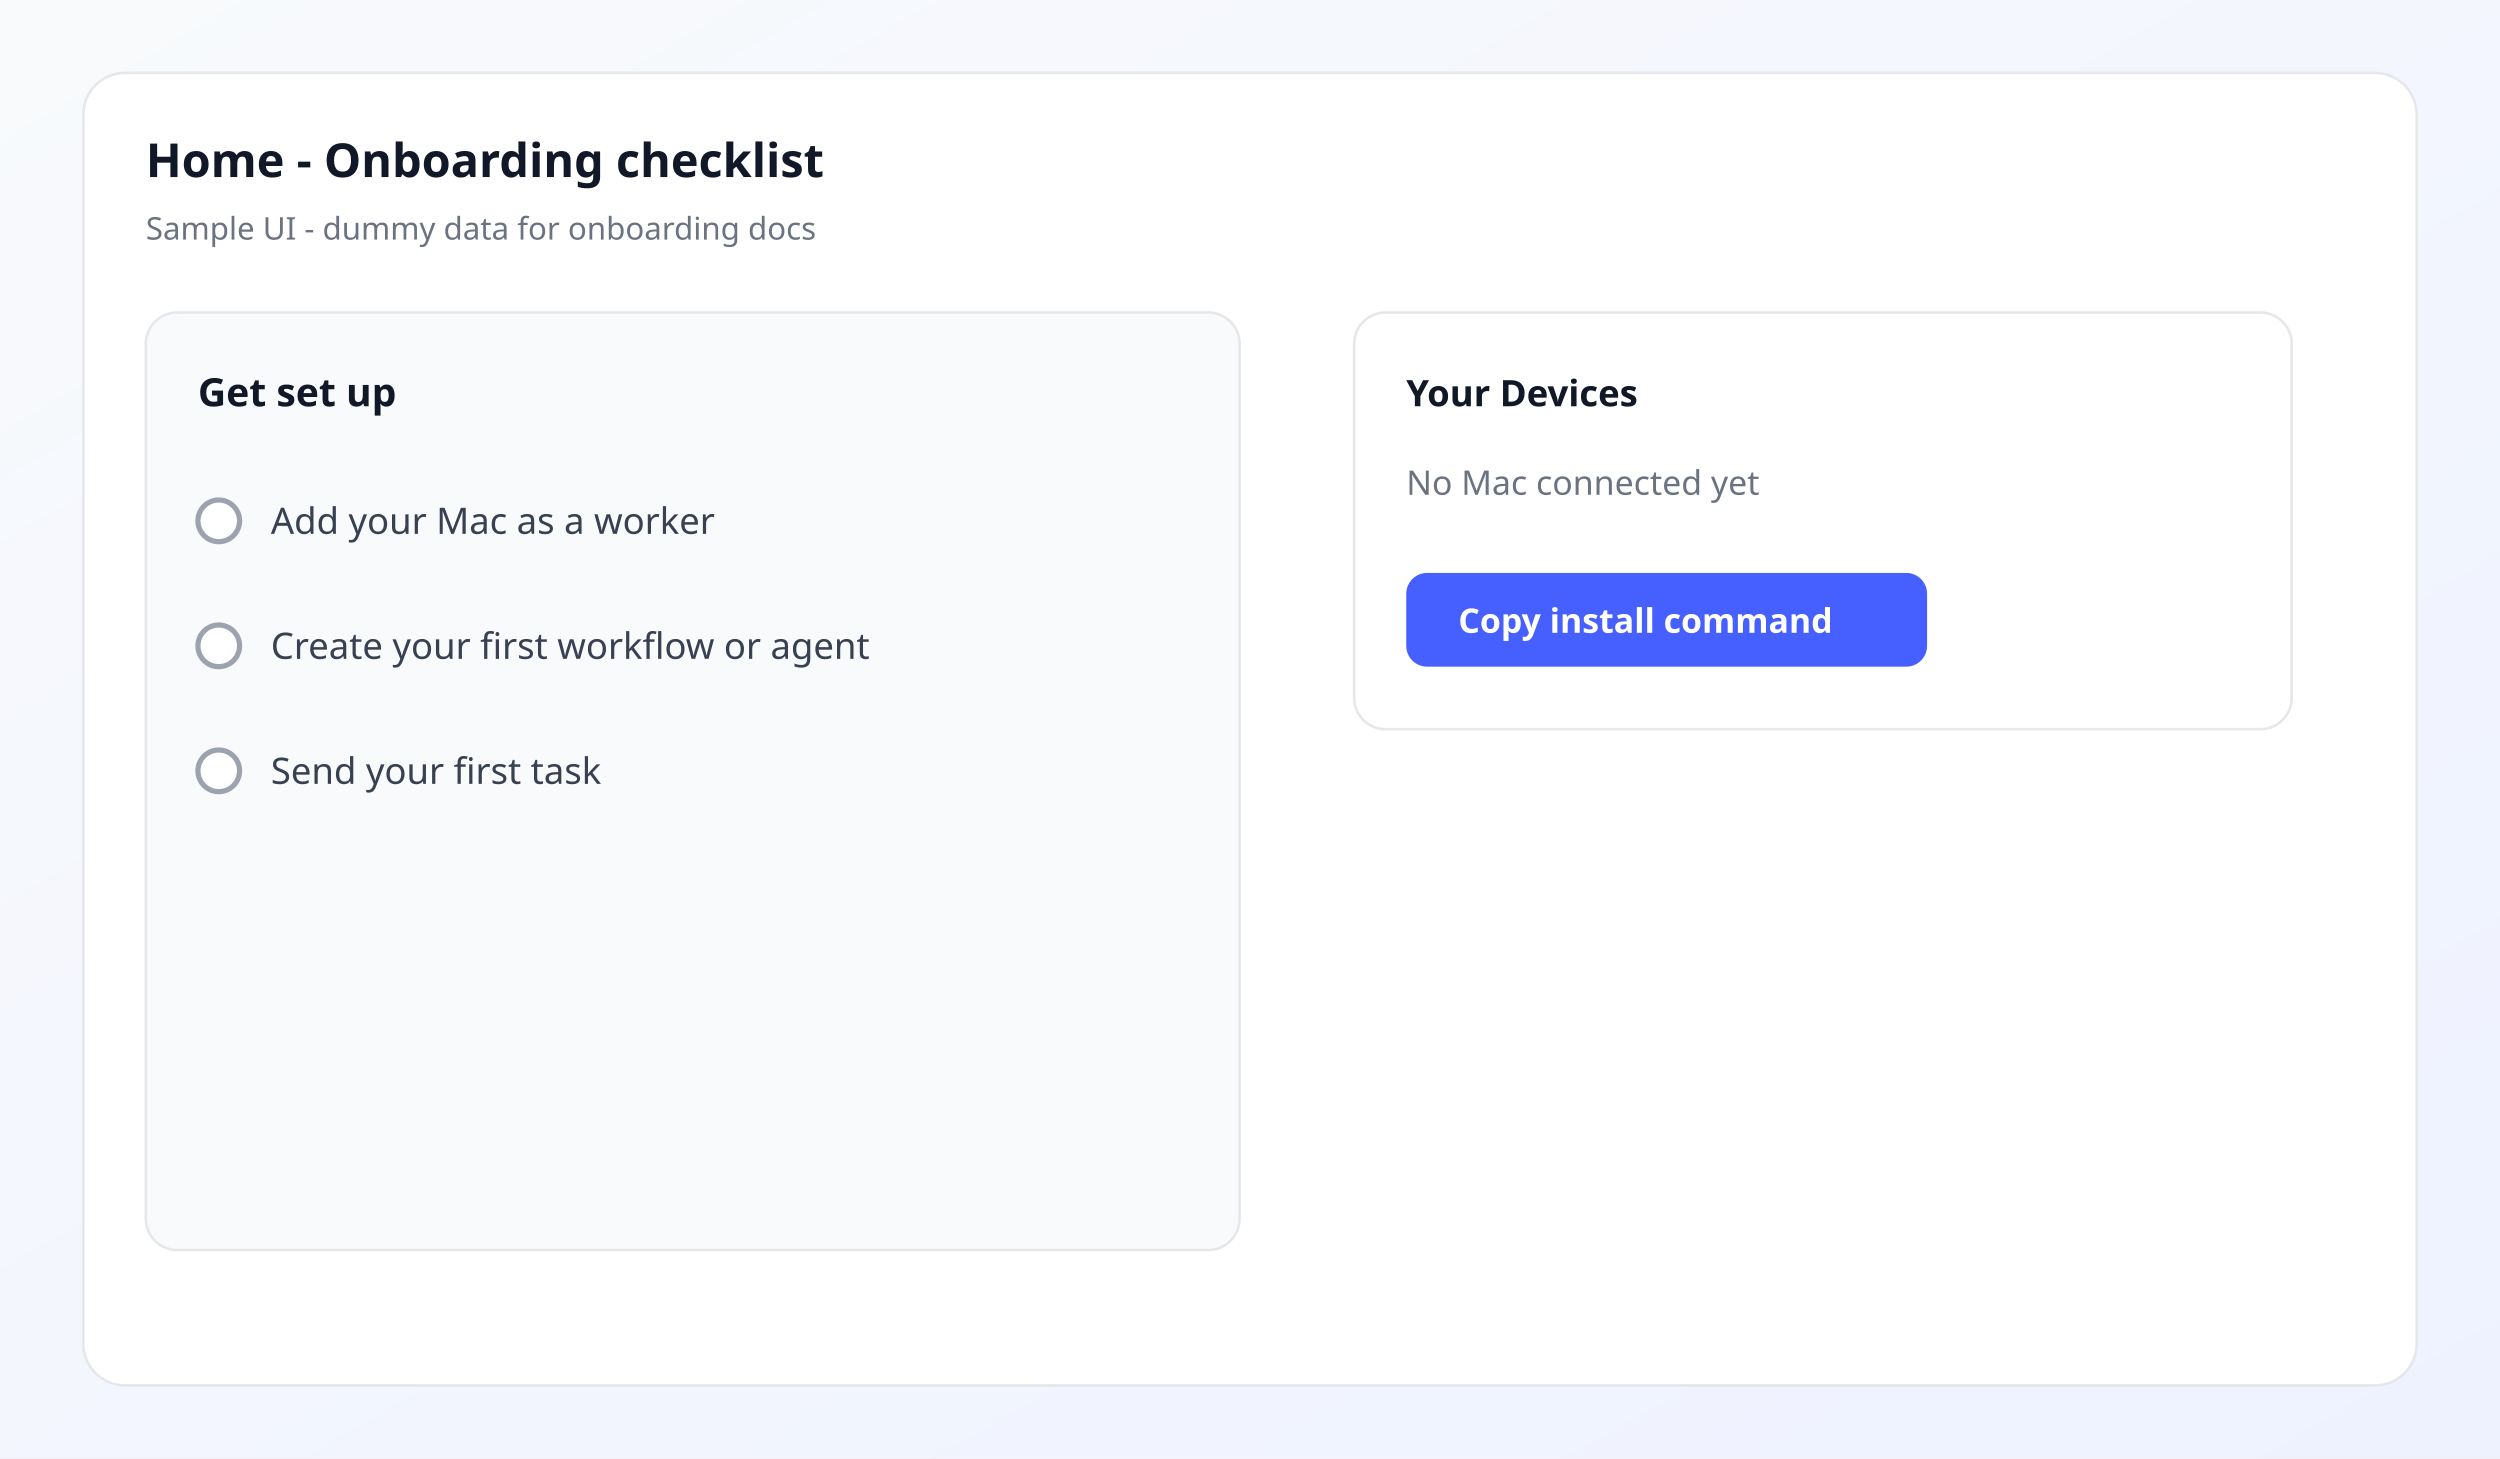
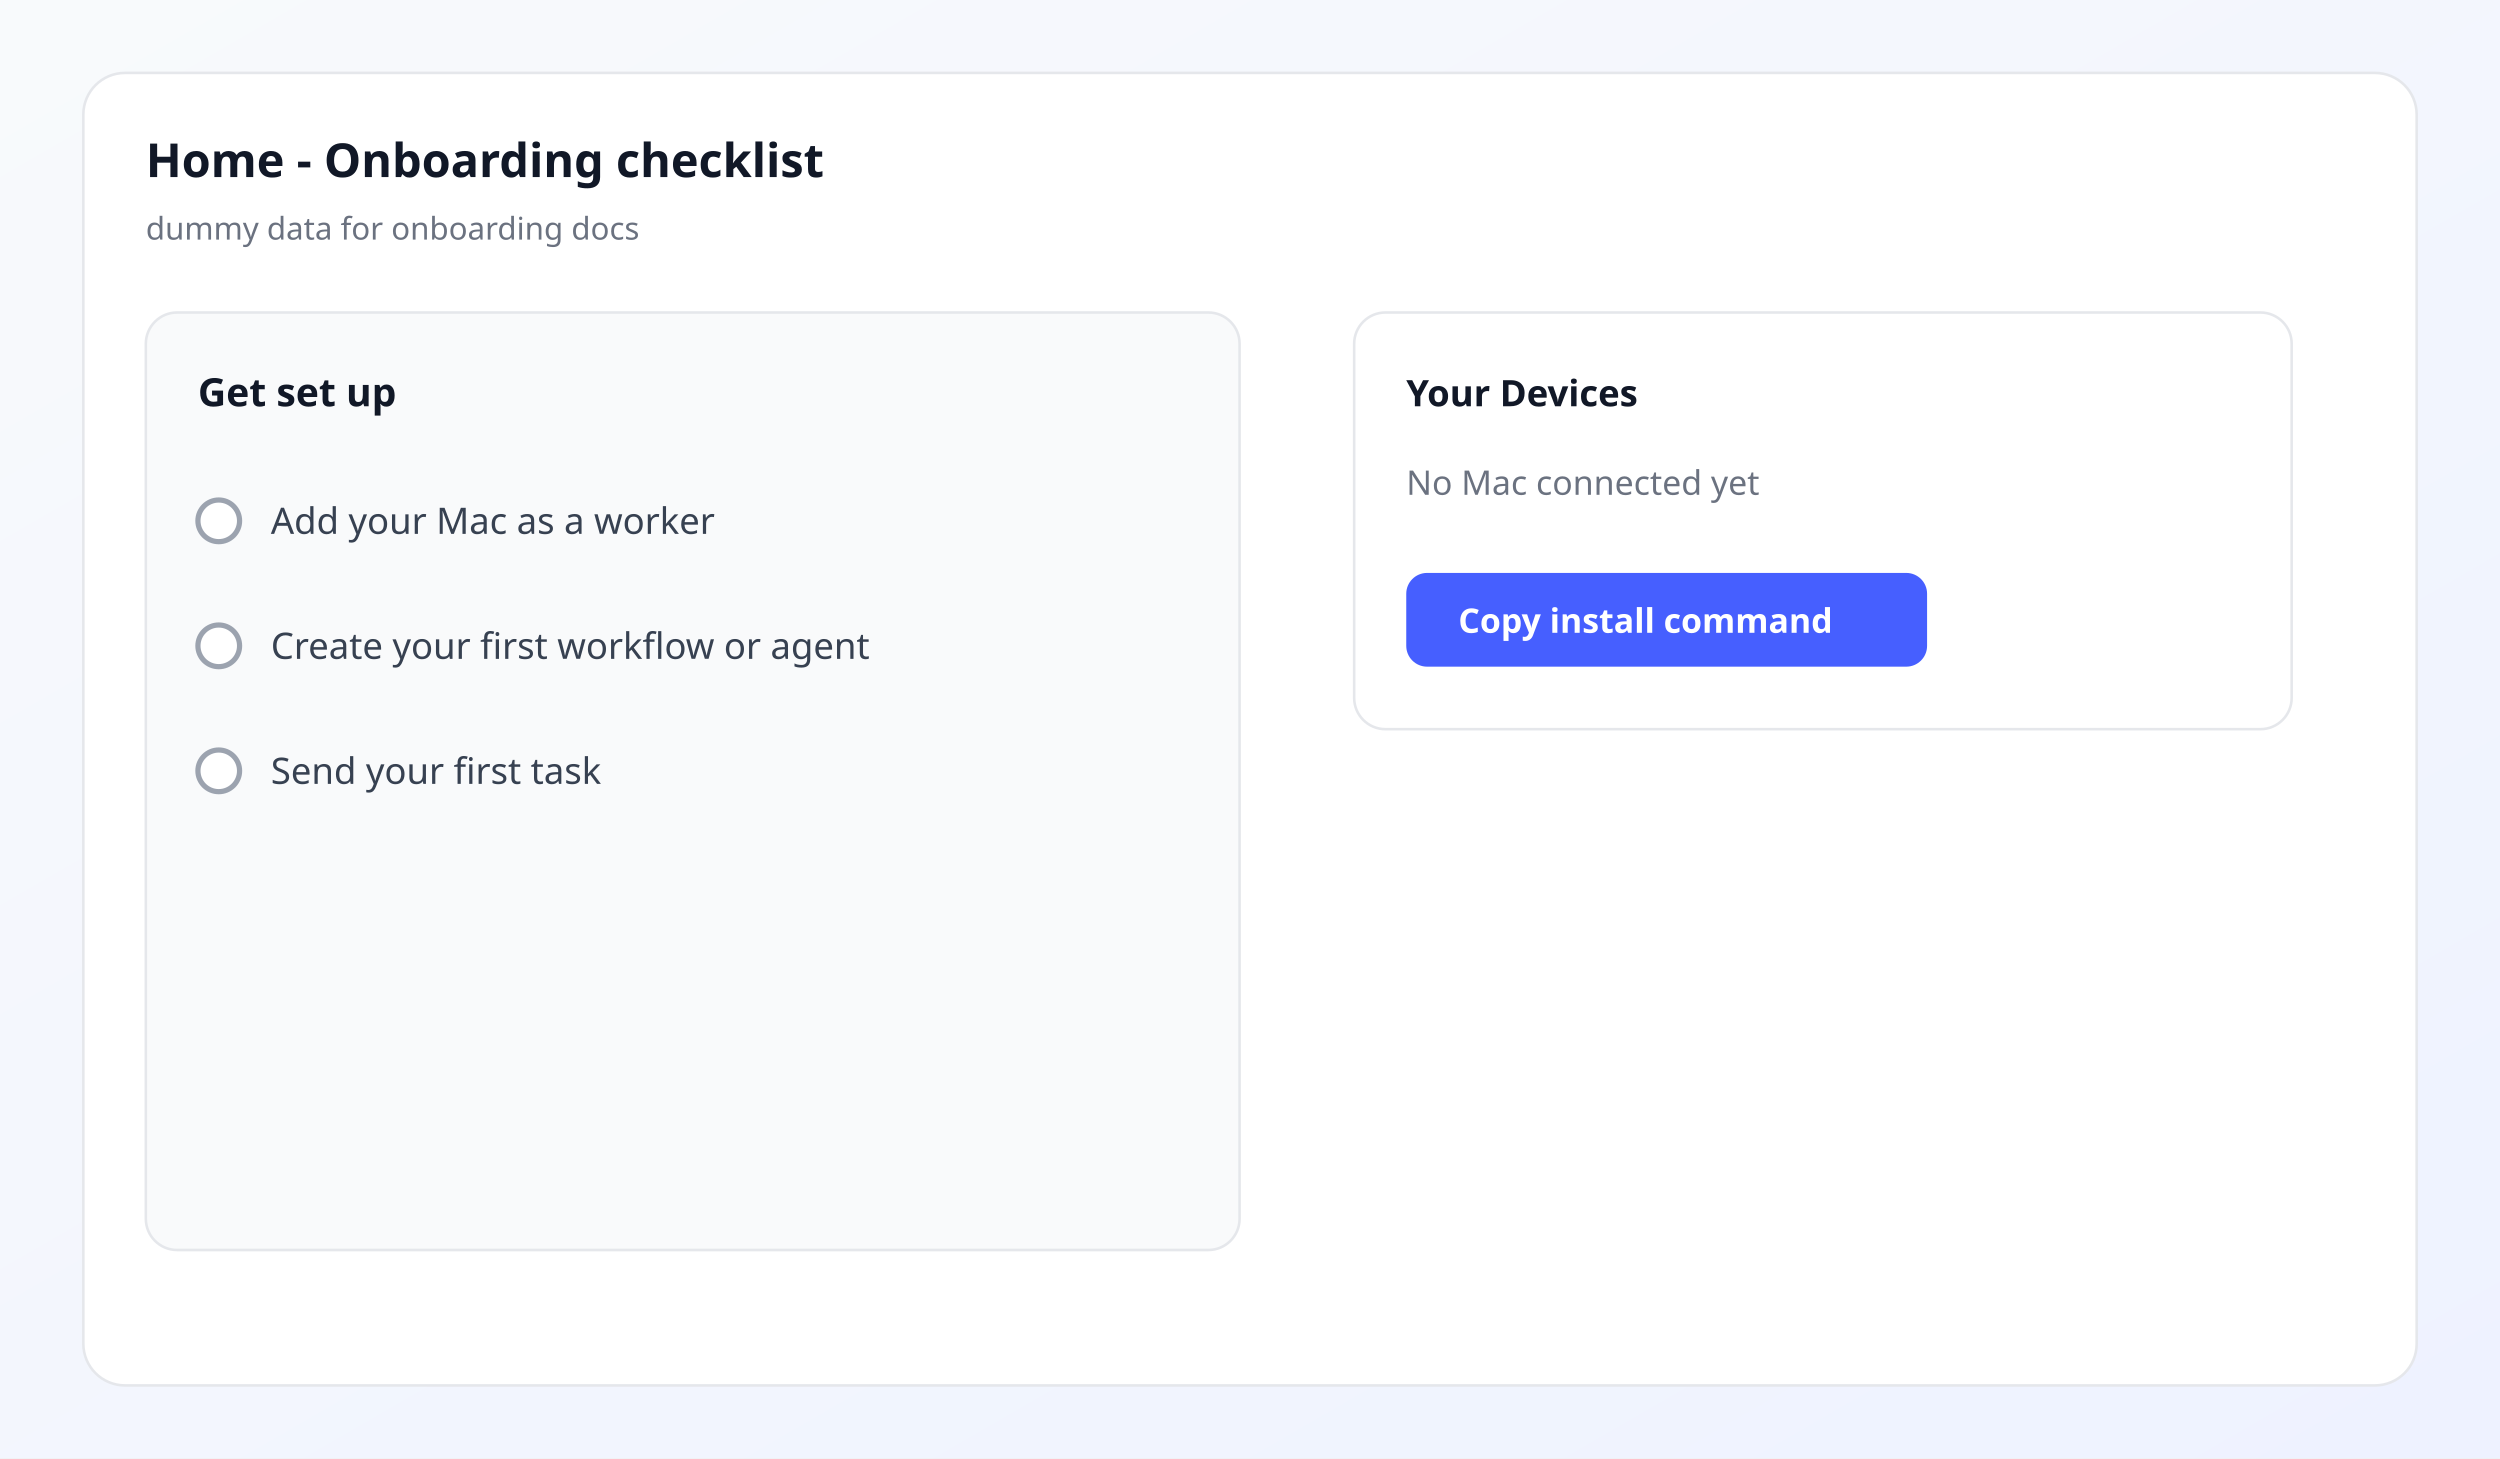
<svg xmlns="http://www.w3.org/2000/svg" width="960" height="560" viewBox="0 0 960 560" role="img" aria-label="Home  -  Onboarding checklist">
  <defs>
    <linearGradient id="bg" x1="0" y1="0" x2="1" y2="1">
      <stop offset="0%" stop-color="#f8fafc" />
      <stop offset="100%" stop-color="#eef2ff" />
    </linearGradient>
  </defs>
  <rect width="960" height="560" fill="url(#bg)" />
  <rect x="32" y="28" width="896" height="504" rx="16" fill="#ffffff" stroke="#e5e7eb" />
  <text x="56" y="68" font-family="ui-sans-serif, system-ui, sans-serif" font-size="18" font-weight="600" fill="#111827">Home  -  Onboarding checklist</text>
-   <text x="56" y="92" font-family="ui-sans-serif, system-ui, sans-serif" font-size="12" fill="#6b7280">Sample UI  -  dummy data for onboarding docs</text>
+   <text x="56" y="92" font-family="ui-sans-serif, system-ui, sans-serif" font-size="12" fill="#6b7280">dummy data for onboarding docs</text>
  <rect x="56" y="120" width="420" height="360" rx="12" fill="#f9fafb" stroke="#e5e7eb" />
  <text x="76" y="156" font-family="ui-sans-serif, system-ui, sans-serif" font-size="15" font-weight="600" fill="#111827">Get set up</text>
  <g font-family="ui-sans-serif, system-ui, sans-serif" font-size="14" fill="#374151">
    <circle cx="84" cy="200" r="8" fill="#fff" stroke="#9ca3af" stroke-width="2" />
    <text x="104" y="205">Add your Mac as a worker</text>
    <circle cx="84" cy="248" r="8" fill="#fff" stroke="#9ca3af" stroke-width="2" />
    <text x="104" y="253">Create your first workflow or agent</text>
    <circle cx="84" cy="296" r="8" fill="#fff" stroke="#9ca3af" stroke-width="2" />
    <text x="104" y="301">Send your first task</text>
  </g>
  <rect x="520" y="120" width="360" height="160" rx="12" fill="#fff" stroke="#e5e7eb" />
  <text x="540" y="156" font-family="ui-sans-serif, system-ui, sans-serif" font-size="14" font-weight="600" fill="#111827">Your Devices</text>
  <text x="540" y="190" font-family="ui-sans-serif, system-ui, sans-serif" font-size="13" fill="#6b7280">No Mac connected yet</text>
  <rect x="540" y="220" width="200" height="36" rx="8" fill="#465fff" />
  <text x="560" y="243" font-family="ui-sans-serif, system-ui, sans-serif" font-size="13" font-weight="600" fill="#fff">Copy install command</text>
</svg>
